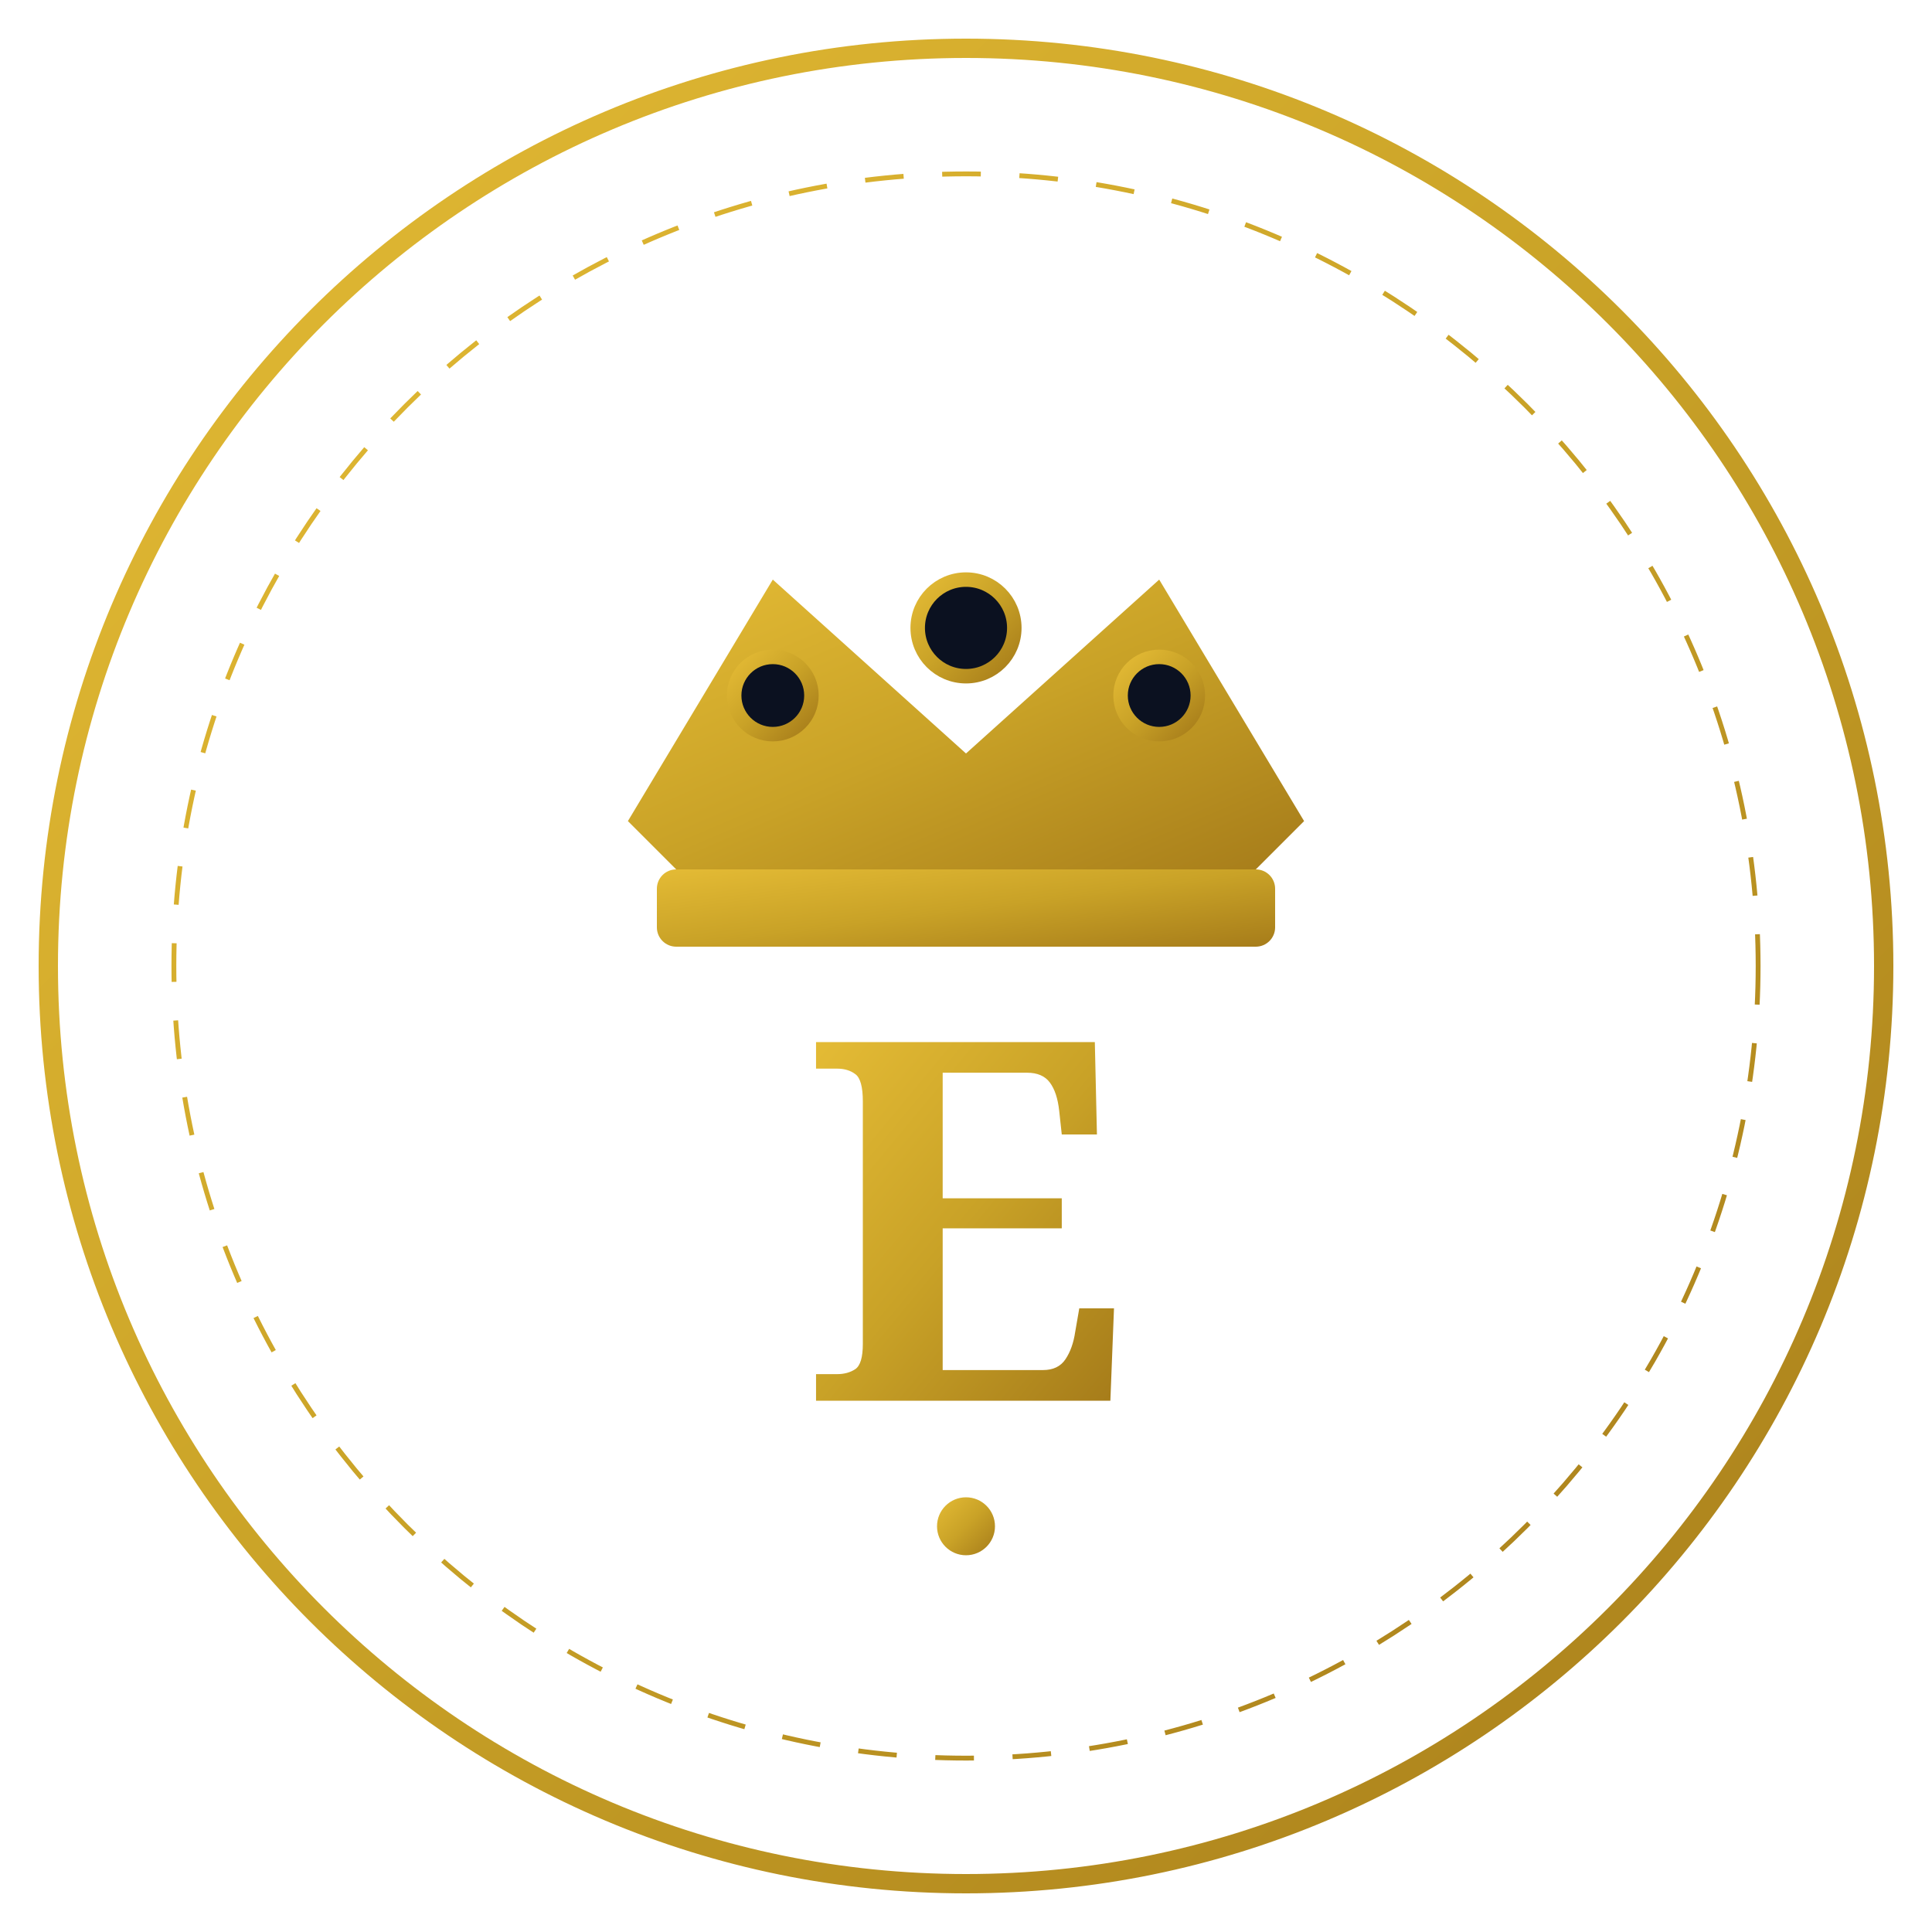
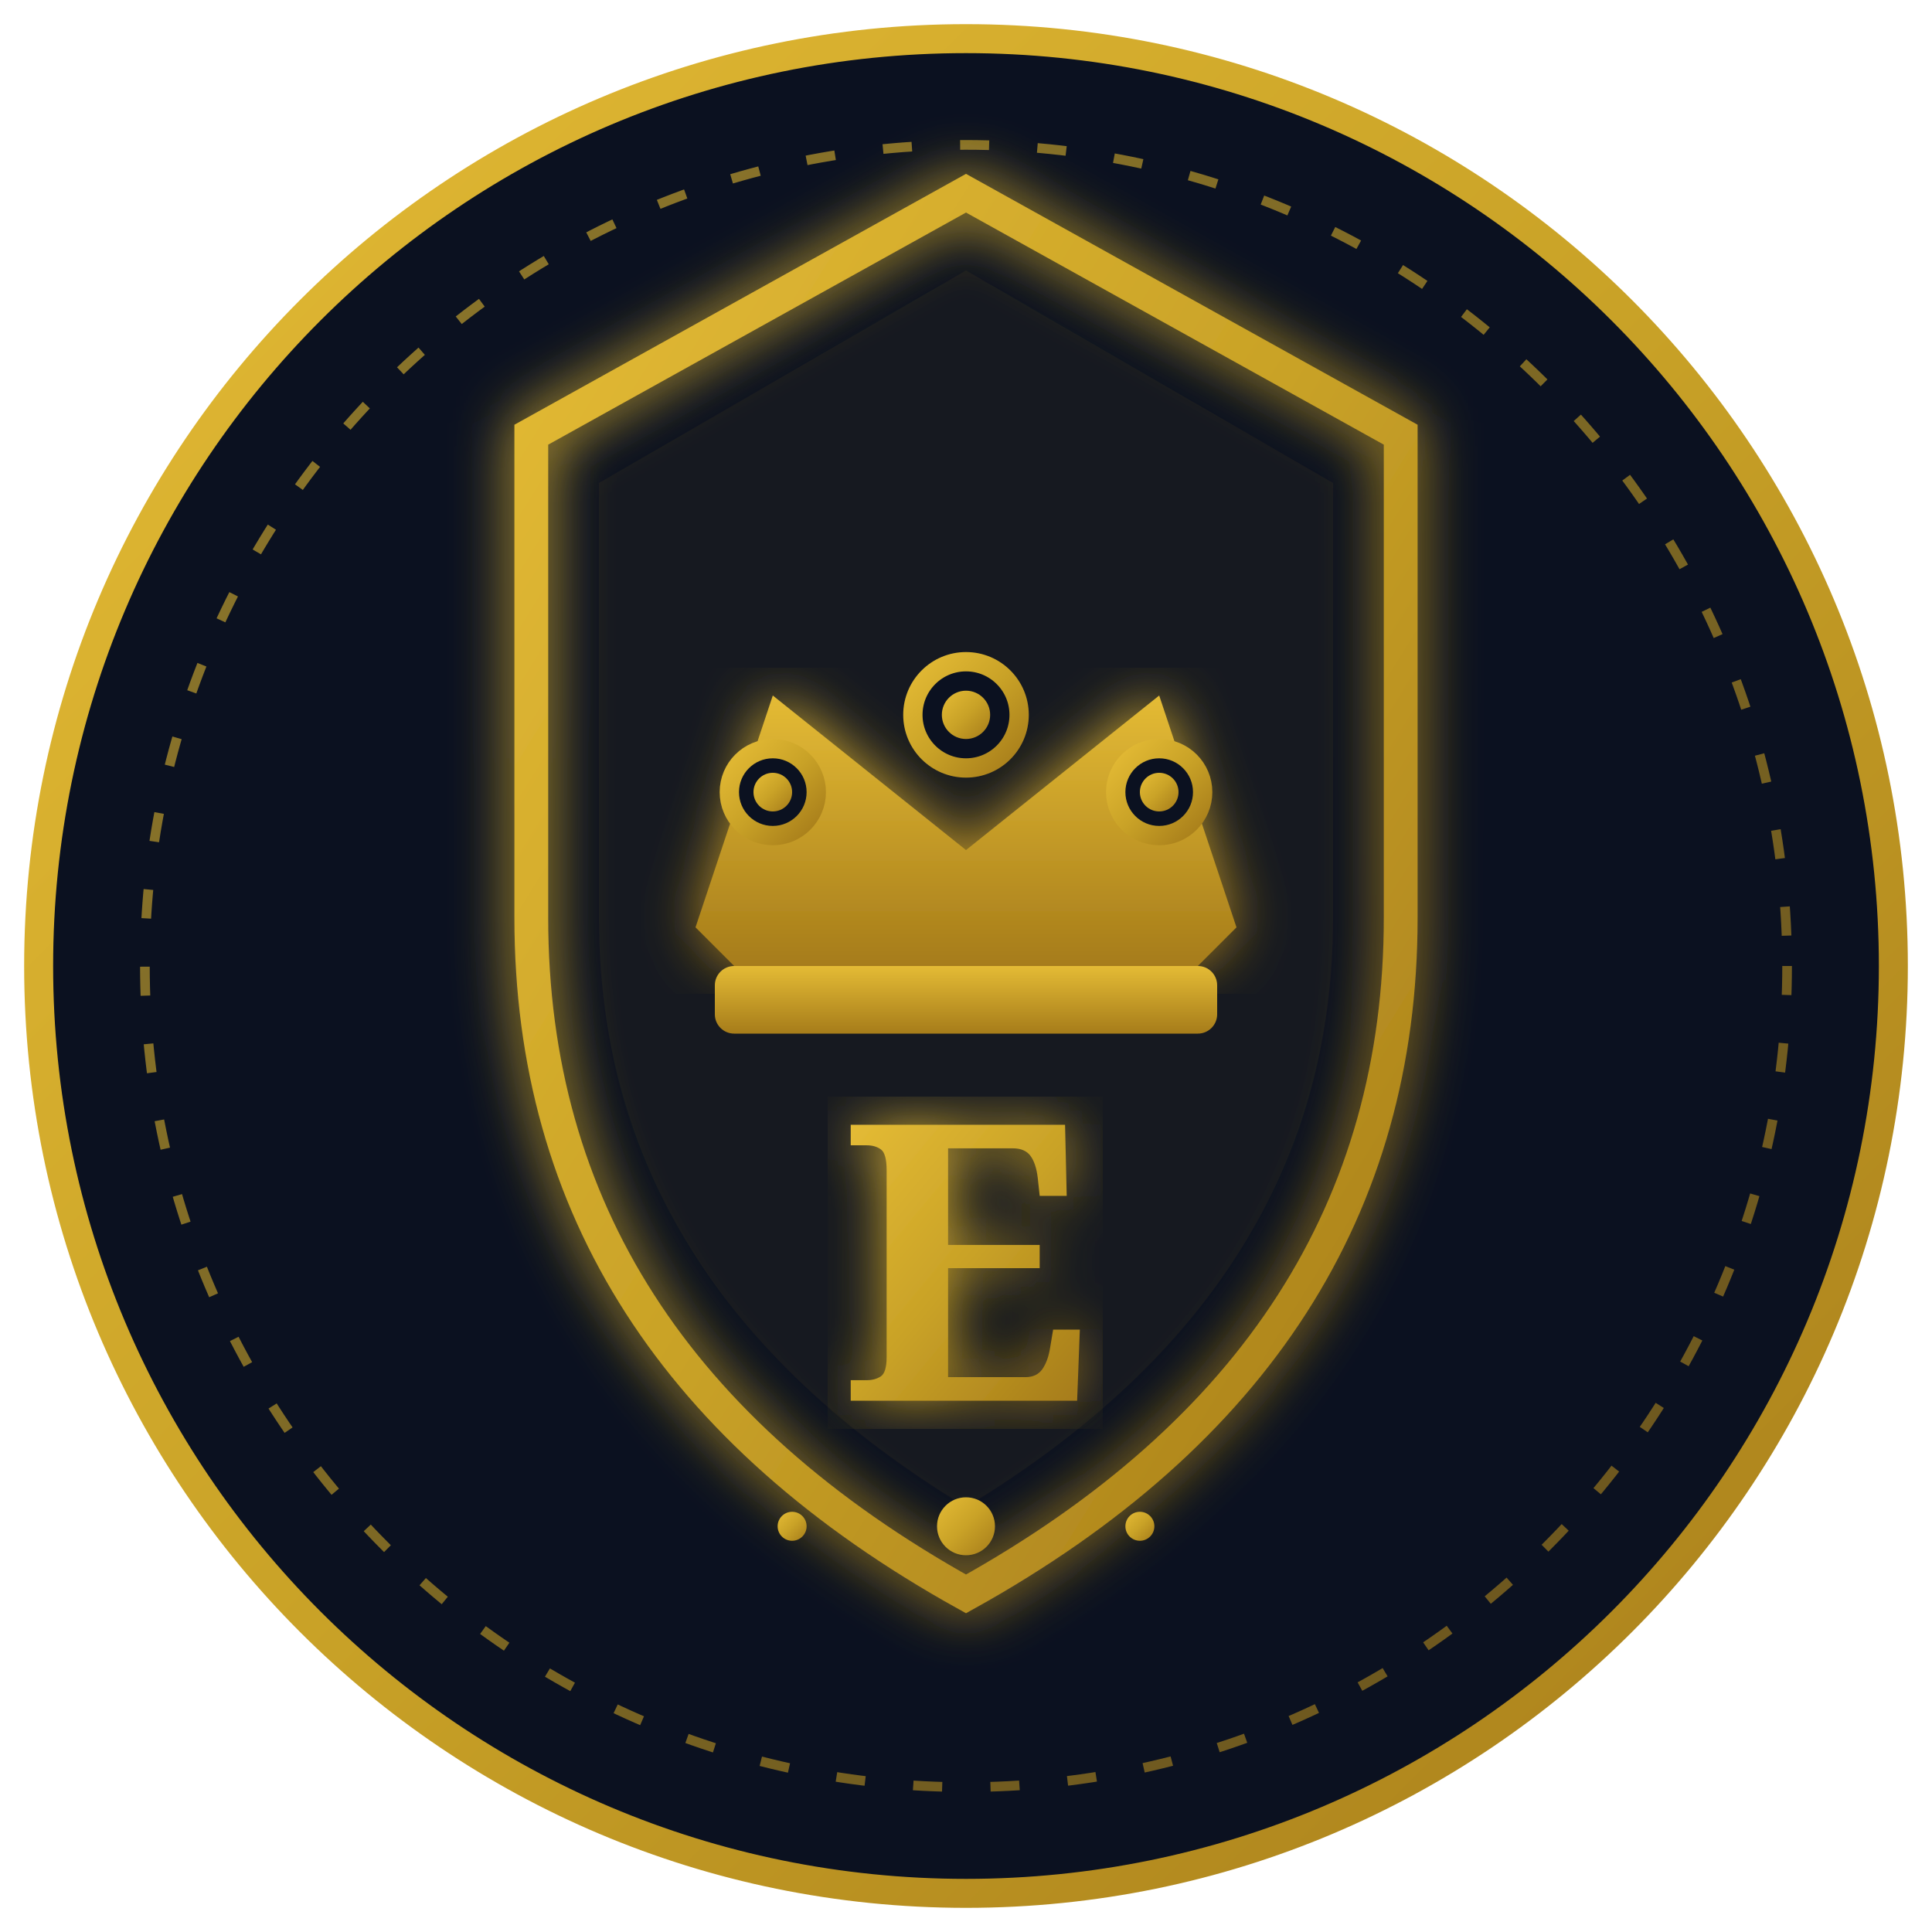
<svg xmlns="http://www.w3.org/2000/svg" viewBox="0 0 200 200">
  <defs>
-     <linearGradient id="gold" x1="0%" y1="0%" x2="100%" y2="100%">
-       <stop offset="0%" style="stop-color:#E4BB35" />
-       <stop offset="50%" style="stop-color:#C9A227" />
-       <stop offset="100%" style="stop-color:#A67C1A" />
+     <linearGradient id="g1" x1="0%" y1="0%" x2="100%" y2="100%">
+       <stop offset="0%" style="stop-color:#E4BB35;stop-opacity:1" />
+       <stop offset="50%" style="stop-color:#C9A227;stop-opacity:1" />
+       <stop offset="100%" style="stop-color:#A67C1A;stop-opacity:1" />
    </linearGradient>
+     <linearGradient id="g2" x1="0%" y1="0%" x2="0%" y2="100%">
+       <stop offset="0%" style="stop-color:#E4BB35;stop-opacity:1" />
+       <stop offset="100%" style="stop-color:#A67C1A;stop-opacity:1" />
+     </linearGradient>
+     <filter id="glow">
+       <feGaussianBlur stdDeviation="3" result="coloredBlur" />
+       <feMerge>
+         <feMergeNode in="coloredBlur" />
+         <feMergeNode in="SourceGraphic" />
+       </feMerge>
+     </filter>
  </defs>
-   <circle cx="100" cy="100" r="95" fill="none" stroke="url(#gold)" stroke-width="2" />
-   <circle cx="100" cy="100" r="82" fill="none" stroke="url(#gold)" stroke-width="0.5" stroke-dasharray="4 4" />
-   <path d="M65 85 L80 60 L100 78 L120 60 L135 85 L130 90 L70 90 Z" fill="url(#gold)" />
-   <rect x="68" y="90" width="64" height="8" rx="2" fill="url(#gold)" />
-   <circle cx="80" cy="72" r="4" fill="#0B1120" stroke="url(#gold)" stroke-width="1.5" />
-   <circle cx="100" cy="65" r="5" fill="#0B1120" stroke="url(#gold)" stroke-width="1.5" />
-   <circle cx="120" cy="72" r="4" fill="#0B1120" stroke="url(#gold)" stroke-width="1.5" />
-   <text x="100" y="145" text-anchor="middle" font-family="Georgia, serif" font-size="52" font-weight="bold" fill="url(#gold)" letter-spacing="2">E</text>
-   <line x1="60" y1="158" x2="140" y2="158" stroke="url(#gold)" stroke-width="1" />
-   <circle cx="100" cy="158" r="3" fill="url(#gold)" />
+   <circle cx="100" cy="100" r="96" fill="#0B1120" stroke="url(#g1)" stroke-width="3" />
+   <circle cx="100" cy="100" r="85" fill="none" stroke="url(#g1)" stroke-width="1" stroke-dasharray="3 5" opacity="0.6" />
+   <path d="M100 20 L145 45 L145 95 Q145 140 100 165 Q55 140 55 95 L55 45 Z" fill="none" stroke="url(#g1)" stroke-width="3.5" filter="url(#glow)" />
+   <path d="M100 28 L138 50 L138 95 Q138 133 100 156 Q62 133 62 95 L62 50 Z" fill="rgba(201,162,39,0.06)" />
+   <path d="M72 96 L80 72 L100 88 L120 72 L128 96 L124 100 L76 100 Z" fill="url(#g2)" filter="url(#glow)" />
+   <rect x="74" y="100" width="52" height="7" rx="2" fill="url(#g2)" />
+   <circle cx="80" cy="82" r="4.5" fill="#0B1120" stroke="url(#g1)" stroke-width="2" />
+   <circle cx="100" cy="74" r="5.5" fill="#0B1120" stroke="url(#g1)" stroke-width="2" />
+   <circle cx="120" cy="82" r="4.5" fill="#0B1120" stroke="url(#g1)" stroke-width="2" />
+   <circle cx="80" cy="82" r="2" fill="url(#g1)" />
+   <circle cx="100" cy="74" r="2.5" fill="url(#g1)" />
+   <circle cx="120" cy="82" r="2" fill="url(#g1)" />
+   <text x="100" y="145" text-anchor="middle" font-family="Georgia,serif" font-size="40" font-weight="900" fill="url(#g1)" filter="url(#glow)" letter-spacing="1">E</text>
+   <line x1="68" y1="158" x2="132" y2="158" stroke="url(#g1)" stroke-width="1.5" />
+   <circle cx="100" cy="158" r="3" fill="url(#g1)" />
+   <circle cx="82" cy="158" r="1.5" fill="url(#g1)" />
+   <circle cx="118" cy="158" r="1.5" fill="url(#g1)" />
</svg>
